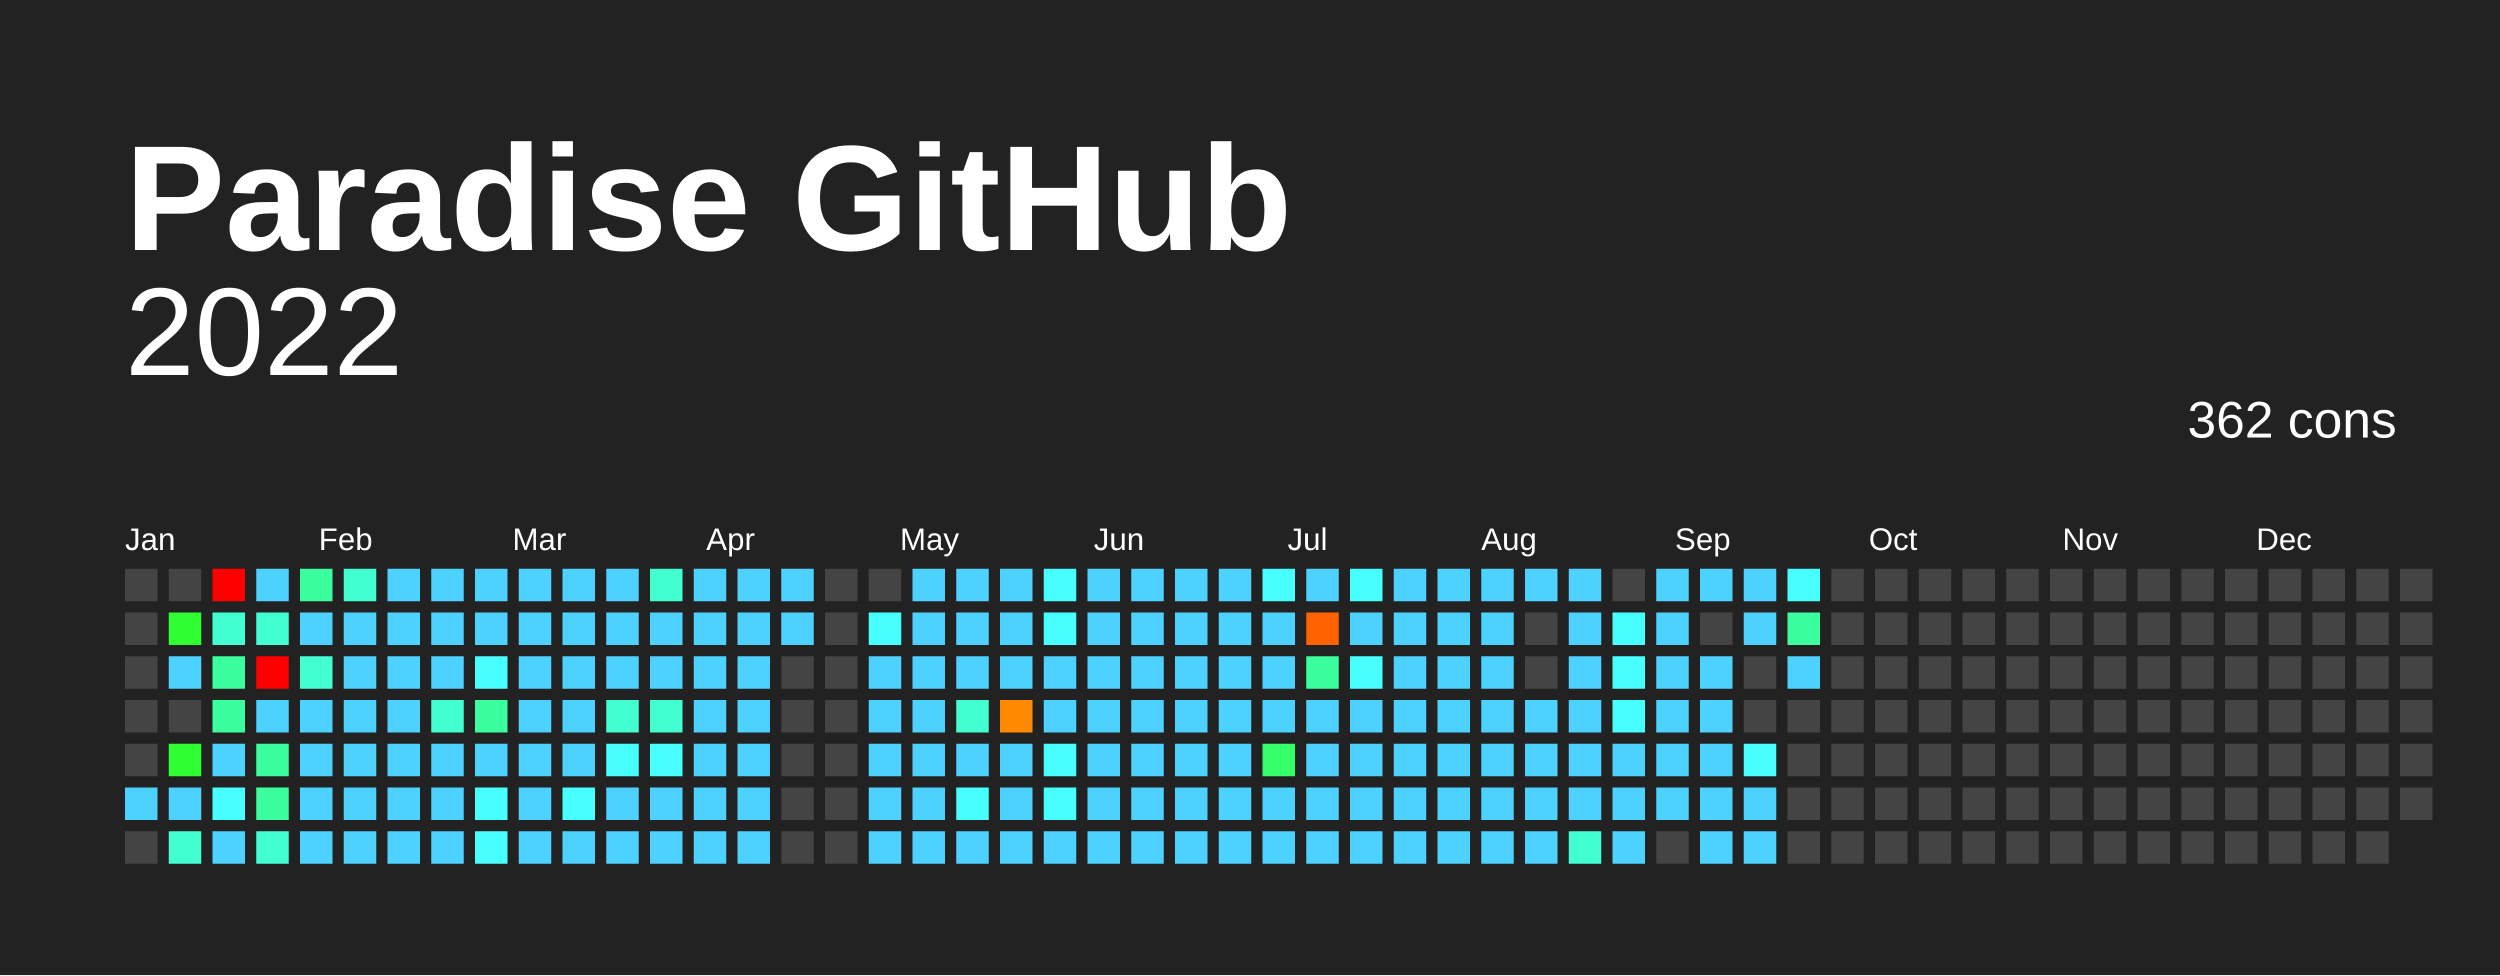
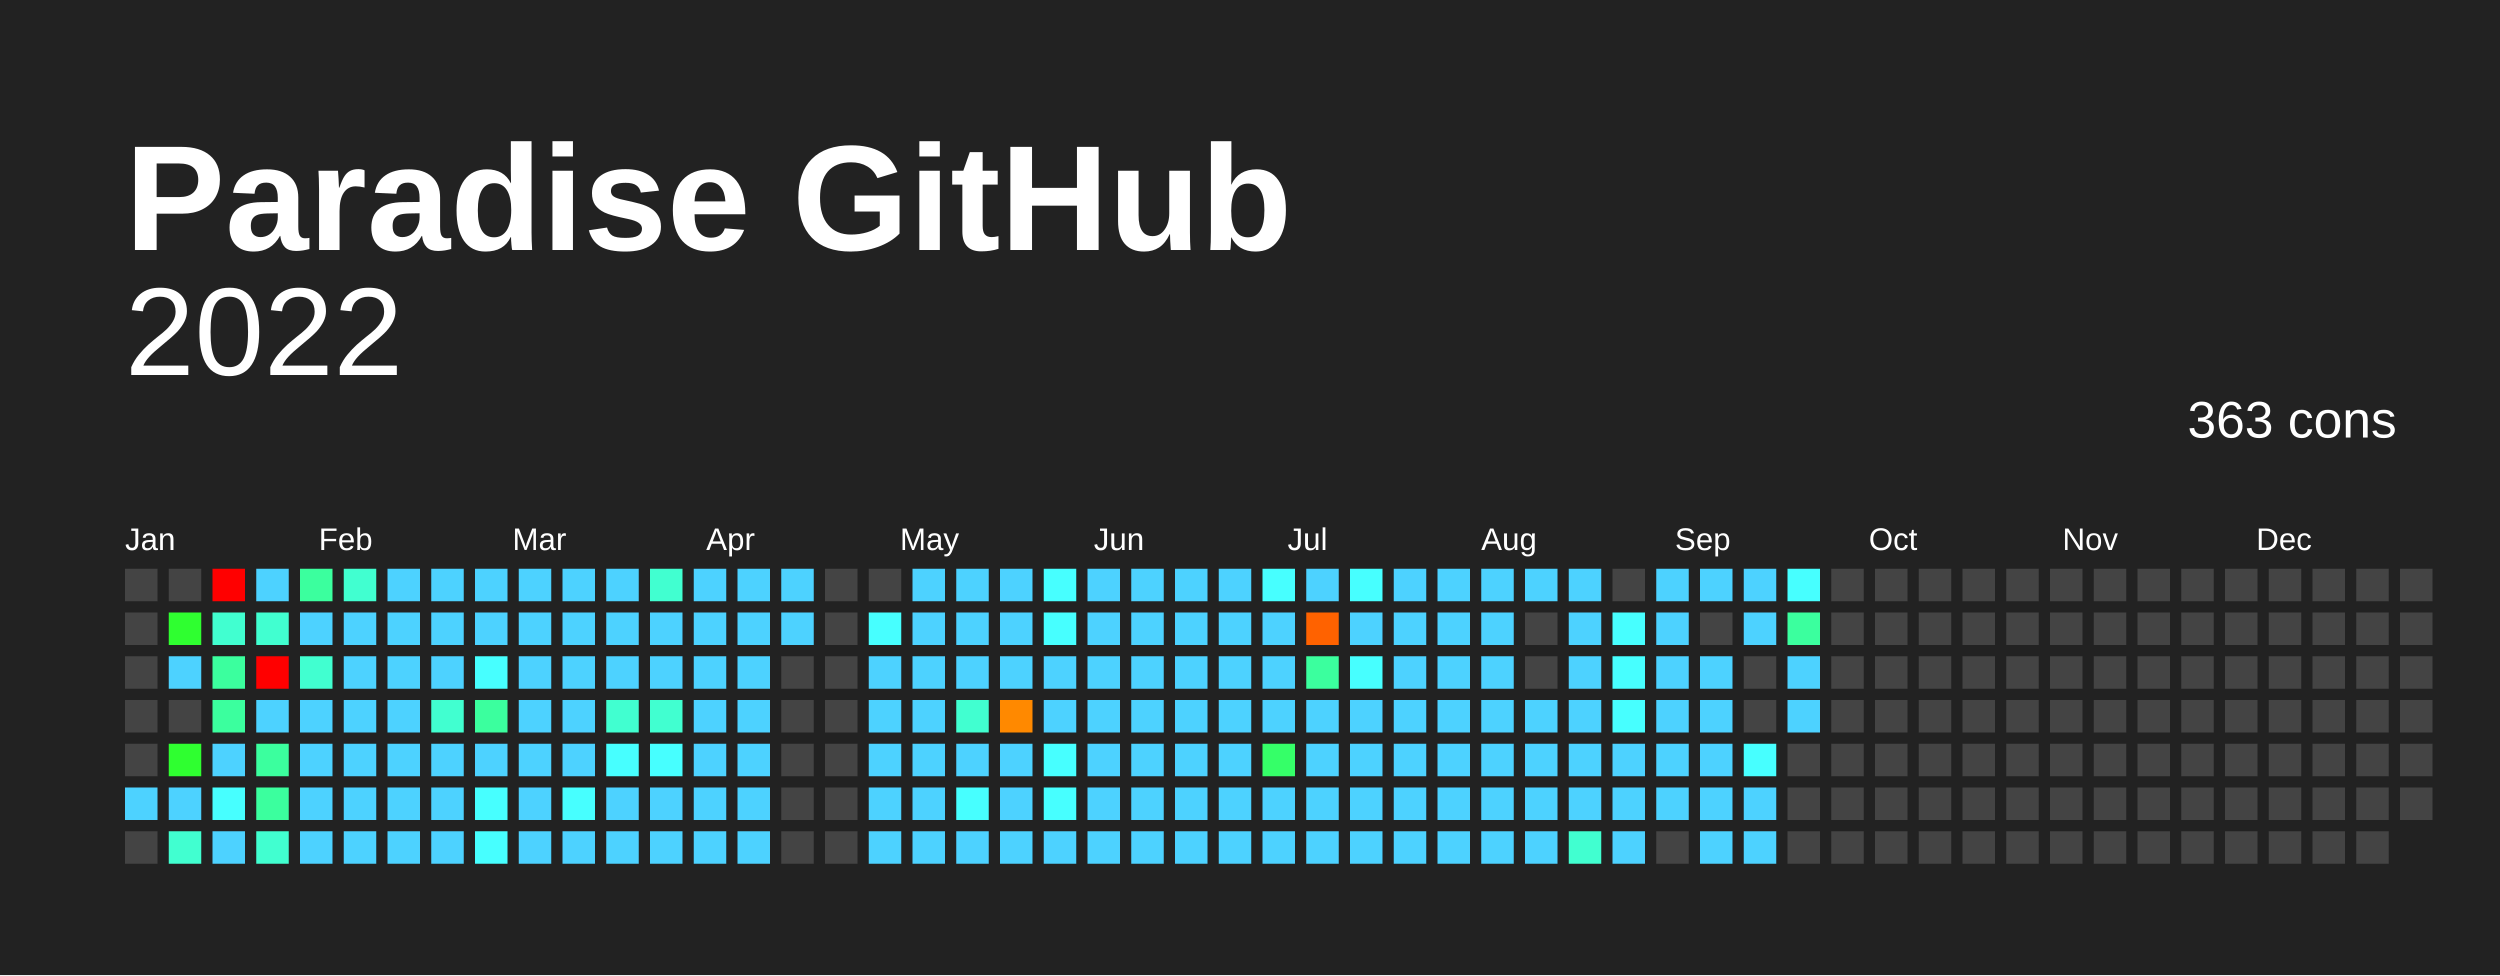
<svg xmlns="http://www.w3.org/2000/svg" baseProfile="full" height="78mm" version="1.1" viewBox="0,0,200,78" width="200mm">
  <defs />
  <rect fill="#222222" height="78" width="200" x="0" y="0" />
  <text fill="#FFFFFF" style="font-size:12px; font-family:Arial; font-weight:bold;" x="10" y="20">Paradise GitHub</text>
  <text alignment-baseline="hanging" fill="#FFFFFF" style="font-size:10.0px; font-family:Arial;" x="10" y="30">2022</text>
-   <text alignment-baseline="hanging" fill="#FFFFFF" style="font-size:4.125px; font-family:Arial;" x="175" y="35">362 cons</text>
+   <text alignment-baseline="hanging" fill="#FFFFFF" style="font-size:4.125px; font-family:Arial;" x="175" y="35">363 cons</text>
  <text fill="#FFFFFF" style="font-size:2.5px; font-family:Arial" x="10.0" y="44">Jan</text>
  <text fill="#FFFFFF" style="font-size:2.5px; font-family:Arial" x="25.5" y="44">Feb</text>
  <text fill="#FFFFFF" style="font-size:2.5px; font-family:Arial" x="41.0" y="44">Mar</text>
  <text fill="#FFFFFF" style="font-size:2.5px; font-family:Arial" x="56.5" y="44">Apr</text>
  <text fill="#FFFFFF" style="font-size:2.5px; font-family:Arial" x="72.0" y="44">May</text>
  <text fill="#FFFFFF" style="font-size:2.5px; font-family:Arial" x="87.5" y="44">Jun</text>
  <text fill="#FFFFFF" style="font-size:2.5px; font-family:Arial" x="103.0" y="44">Jul</text>
  <text fill="#FFFFFF" style="font-size:2.5px; font-family:Arial" x="118.5" y="44">Aug</text>
  <text fill="#FFFFFF" style="font-size:2.5px; font-family:Arial" x="134.0" y="44">Sep</text>
  <text fill="#FFFFFF" style="font-size:2.5px; font-family:Arial" x="149.5" y="44">Oct</text>
  <text fill="#FFFFFF" style="font-size:2.5px; font-family:Arial" x="165.0" y="44">Nov</text>
  <text fill="#FFFFFF" style="font-size:2.5px; font-family:Arial" x="180.5" y="44">Dec</text>
  <rect fill="#444444" height="2.6" width="2.6" x="10.0" y="45.5" />
  <rect fill="#444444" height="2.6" width="2.6" x="10.0" y="49.0" />
  <rect fill="#444444" height="2.6" width="2.6" x="10.0" y="52.5" />
  <rect fill="#444444" height="2.6" width="2.6" x="10.0" y="56.0" />
  <rect fill="#444444" height="2.6" width="2.6" x="10.0" y="59.5" />
  <rect fill="#4dd2ff" height="2.6" width="2.6" x="10.0" y="63.0" />
  <rect fill="#444444" height="2.6" width="2.6" x="10.0" y="66.5" />
  <rect fill="#444444" height="2.6" width="2.6" x="13.5" y="45.5" />
  <rect fill="#2fff30" height="2.6" width="2.6" x="13.5" y="49.0" />
  <rect fill="#4dd2ff" height="2.6" width="2.6" x="13.5" y="52.5" />
  <rect fill="#444444" height="2.6" width="2.6" x="13.5" y="56.0" />
  <rect fill="#2fff30" height="2.6" width="2.6" x="13.5" y="59.5" />
  <rect fill="#4dd2ff" height="2.6" width="2.6" x="13.5" y="63.0" />
  <rect fill="#41ffd0" height="2.6" width="2.6" x="13.5" y="66.5" />
  <rect fill="red" height="2.6" width="2.6" x="17.0" y="45.5" />
  <rect fill="#41ffd0" height="2.6" width="2.6" x="17.0" y="49.0" />
  <rect fill="#3bff9e" height="2.6" width="2.6" x="17.0" y="52.5" />
  <rect fill="#3bff9e" height="2.6" width="2.6" x="17.0" y="56.0" />
  <rect fill="#4dd2ff" height="2.6" width="2.6" x="17.0" y="59.5" />
  <rect fill="#47ffff" height="2.6" width="2.6" x="17.0" y="63.0" />
  <rect fill="#4dd2ff" height="2.6" width="2.6" x="17.0" y="66.5" />
  <rect fill="#4dd2ff" height="2.6" width="2.6" x="20.5" y="45.5" />
  <rect fill="#41ffd0" height="2.6" width="2.6" x="20.5" y="49.0" />
  <rect fill="red" height="2.6" width="2.6" x="20.5" y="52.5" />
  <rect fill="#4dd2ff" height="2.6" width="2.6" x="20.5" y="56.0" />
  <rect fill="#3bff9e" height="2.6" width="2.6" x="20.5" y="59.5" />
  <rect fill="#3bff9e" height="2.6" width="2.6" x="20.5" y="63.0" />
  <rect fill="#41ffd0" height="2.6" width="2.6" x="20.5" y="66.5" />
  <rect fill="#3bff9e" height="2.6" width="2.6" x="24.0" y="45.5" />
  <rect fill="#4dd2ff" height="2.6" width="2.6" x="24.0" y="49.0" />
  <rect fill="#41ffd0" height="2.6" width="2.6" x="24.0" y="52.5" />
  <rect fill="#4dd2ff" height="2.6" width="2.6" x="24.0" y="56.0" />
  <rect fill="#4dd2ff" height="2.6" width="2.6" x="24.0" y="59.5" />
  <rect fill="#4dd2ff" height="2.6" width="2.6" x="24.0" y="63.0" />
  <rect fill="#4dd2ff" height="2.6" width="2.6" x="24.0" y="66.5" />
  <rect fill="#41ffd0" height="2.6" width="2.6" x="27.5" y="45.5" />
  <rect fill="#4dd2ff" height="2.6" width="2.6" x="27.5" y="49.0" />
  <rect fill="#4dd2ff" height="2.6" width="2.6" x="27.5" y="52.5" />
  <rect fill="#4dd2ff" height="2.6" width="2.6" x="27.5" y="56.0" />
  <rect fill="#4dd2ff" height="2.6" width="2.6" x="27.5" y="59.5" />
  <rect fill="#4dd2ff" height="2.6" width="2.6" x="27.5" y="63.0" />
  <rect fill="#4dd2ff" height="2.6" width="2.6" x="27.5" y="66.5" />
  <rect fill="#4dd2ff" height="2.6" width="2.6" x="31.0" y="45.5" />
  <rect fill="#4dd2ff" height="2.6" width="2.6" x="31.0" y="49.0" />
  <rect fill="#4dd2ff" height="2.6" width="2.6" x="31.0" y="52.5" />
  <rect fill="#4dd2ff" height="2.6" width="2.6" x="31.0" y="56.0" />
  <rect fill="#4dd2ff" height="2.6" width="2.6" x="31.0" y="59.5" />
  <rect fill="#4dd2ff" height="2.6" width="2.6" x="31.0" y="63.0" />
  <rect fill="#4dd2ff" height="2.6" width="2.6" x="31.0" y="66.5" />
  <rect fill="#4dd2ff" height="2.6" width="2.6" x="34.5" y="45.5" />
  <rect fill="#4dd2ff" height="2.6" width="2.6" x="34.5" y="49.0" />
  <rect fill="#4dd2ff" height="2.6" width="2.6" x="34.5" y="52.5" />
  <rect fill="#41ffd0" height="2.6" width="2.6" x="34.5" y="56.0" />
  <rect fill="#4dd2ff" height="2.6" width="2.6" x="34.5" y="59.5" />
  <rect fill="#4dd2ff" height="2.6" width="2.6" x="34.5" y="63.0" />
  <rect fill="#4dd2ff" height="2.6" width="2.6" x="34.5" y="66.5" />
  <rect fill="#4dd2ff" height="2.6" width="2.6" x="38.0" y="45.5" />
  <rect fill="#4dd2ff" height="2.6" width="2.6" x="38.0" y="49.0" />
  <rect fill="#47ffff" height="2.6" width="2.6" x="38.0" y="52.5" />
  <rect fill="#3bff9e" height="2.6" width="2.6" x="38.0" y="56.0" />
  <rect fill="#4dd2ff" height="2.6" width="2.6" x="38.0" y="59.5" />
  <rect fill="#47ffff" height="2.6" width="2.6" x="38.0" y="63.0" />
  <rect fill="#47ffff" height="2.6" width="2.6" x="38.0" y="66.5" />
  <rect fill="#4dd2ff" height="2.6" width="2.6" x="41.5" y="45.5" />
  <rect fill="#4dd2ff" height="2.6" width="2.6" x="41.5" y="49.0" />
  <rect fill="#4dd2ff" height="2.6" width="2.6" x="41.5" y="52.5" />
  <rect fill="#4dd2ff" height="2.6" width="2.6" x="41.5" y="56.0" />
  <rect fill="#4dd2ff" height="2.6" width="2.6" x="41.5" y="59.5" />
  <rect fill="#4dd2ff" height="2.6" width="2.6" x="41.5" y="63.0" />
  <rect fill="#4dd2ff" height="2.6" width="2.6" x="41.5" y="66.5" />
  <rect fill="#4dd2ff" height="2.6" width="2.6" x="45.0" y="45.5" />
  <rect fill="#4dd2ff" height="2.6" width="2.6" x="45.0" y="49.0" />
  <rect fill="#4dd2ff" height="2.6" width="2.6" x="45.0" y="52.5" />
  <rect fill="#4dd2ff" height="2.6" width="2.6" x="45.0" y="56.0" />
  <rect fill="#4dd2ff" height="2.6" width="2.6" x="45.0" y="59.5" />
  <rect fill="#47ffff" height="2.6" width="2.6" x="45.0" y="63.0" />
  <rect fill="#4dd2ff" height="2.6" width="2.6" x="45.0" y="66.5" />
  <rect fill="#4dd2ff" height="2.6" width="2.6" x="48.5" y="45.5" />
  <rect fill="#4dd2ff" height="2.6" width="2.6" x="48.5" y="49.0" />
  <rect fill="#4dd2ff" height="2.6" width="2.6" x="48.5" y="52.5" />
  <rect fill="#41ffd0" height="2.6" width="2.6" x="48.5" y="56.0" />
  <rect fill="#47ffff" height="2.6" width="2.6" x="48.5" y="59.5" />
  <rect fill="#4dd2ff" height="2.6" width="2.6" x="48.5" y="63.0" />
  <rect fill="#4dd2ff" height="2.6" width="2.6" x="48.5" y="66.5" />
  <rect fill="#41ffd0" height="2.6" width="2.6" x="52.0" y="45.5" />
  <rect fill="#4dd2ff" height="2.6" width="2.6" x="52.0" y="49.0" />
  <rect fill="#4dd2ff" height="2.6" width="2.6" x="52.0" y="52.5" />
  <rect fill="#41ffd0" height="2.6" width="2.6" x="52.0" y="56.0" />
  <rect fill="#47ffff" height="2.6" width="2.6" x="52.0" y="59.5" />
  <rect fill="#4dd2ff" height="2.6" width="2.6" x="52.0" y="63.0" />
  <rect fill="#4dd2ff" height="2.6" width="2.6" x="52.0" y="66.5" />
  <rect fill="#4dd2ff" height="2.6" width="2.6" x="55.5" y="45.5" />
  <rect fill="#4dd2ff" height="2.6" width="2.6" x="55.5" y="49.0" />
  <rect fill="#4dd2ff" height="2.6" width="2.6" x="55.5" y="52.5" />
  <rect fill="#4dd2ff" height="2.6" width="2.6" x="55.5" y="56.0" />
  <rect fill="#4dd2ff" height="2.6" width="2.6" x="55.5" y="59.5" />
  <rect fill="#4dd2ff" height="2.6" width="2.6" x="55.5" y="63.0" />
  <rect fill="#4dd2ff" height="2.6" width="2.6" x="55.5" y="66.5" />
  <rect fill="#4dd2ff" height="2.6" width="2.6" x="59.0" y="45.5" />
  <rect fill="#4dd2ff" height="2.6" width="2.6" x="59.0" y="49.0" />
  <rect fill="#4dd2ff" height="2.6" width="2.6" x="59.0" y="52.5" />
  <rect fill="#4dd2ff" height="2.6" width="2.6" x="59.0" y="56.0" />
  <rect fill="#4dd2ff" height="2.6" width="2.6" x="59.0" y="59.5" />
  <rect fill="#4dd2ff" height="2.6" width="2.6" x="59.0" y="63.0" />
  <rect fill="#4dd2ff" height="2.6" width="2.6" x="59.0" y="66.5" />
  <rect fill="#4dd2ff" height="2.6" width="2.6" x="62.5" y="45.5" />
  <rect fill="#4dd2ff" height="2.6" width="2.6" x="62.5" y="49.0" />
  <rect fill="#444444" height="2.6" width="2.6" x="62.5" y="52.5" />
  <rect fill="#444444" height="2.6" width="2.6" x="62.5" y="56.0" />
  <rect fill="#444444" height="2.6" width="2.6" x="62.5" y="59.5" />
  <rect fill="#444444" height="2.6" width="2.6" x="62.5" y="63.0" />
  <rect fill="#444444" height="2.6" width="2.6" x="62.5" y="66.5" />
  <rect fill="#444444" height="2.6" width="2.6" x="66.0" y="45.5" />
  <rect fill="#444444" height="2.6" width="2.6" x="66.0" y="49.0" />
  <rect fill="#444444" height="2.6" width="2.6" x="66.0" y="52.5" />
  <rect fill="#444444" height="2.6" width="2.6" x="66.0" y="56.0" />
  <rect fill="#444444" height="2.6" width="2.6" x="66.0" y="59.5" />
  <rect fill="#444444" height="2.6" width="2.6" x="66.0" y="63.0" />
  <rect fill="#444444" height="2.6" width="2.6" x="66.0" y="66.5" />
  <rect fill="#444444" height="2.6" width="2.6" x="69.5" y="45.5" />
  <rect fill="#47ffff" height="2.6" width="2.6" x="69.5" y="49.0" />
  <rect fill="#4dd2ff" height="2.6" width="2.6" x="69.5" y="52.5" />
  <rect fill="#4dd2ff" height="2.6" width="2.6" x="69.5" y="56.0" />
  <rect fill="#4dd2ff" height="2.6" width="2.6" x="69.5" y="59.5" />
  <rect fill="#4dd2ff" height="2.6" width="2.6" x="69.5" y="63.0" />
  <rect fill="#4dd2ff" height="2.6" width="2.6" x="69.5" y="66.5" />
  <rect fill="#4dd2ff" height="2.6" width="2.6" x="73.0" y="45.5" />
  <rect fill="#4dd2ff" height="2.6" width="2.6" x="73.0" y="49.0" />
  <rect fill="#4dd2ff" height="2.6" width="2.6" x="73.0" y="52.5" />
  <rect fill="#4dd2ff" height="2.6" width="2.6" x="73.0" y="56.0" />
  <rect fill="#4dd2ff" height="2.6" width="2.6" x="73.0" y="59.5" />
  <rect fill="#4dd2ff" height="2.6" width="2.6" x="73.0" y="63.0" />
  <rect fill="#4dd2ff" height="2.6" width="2.6" x="73.0" y="66.5" />
  <rect fill="#4dd2ff" height="2.6" width="2.6" x="76.5" y="45.5" />
  <rect fill="#4dd2ff" height="2.6" width="2.6" x="76.5" y="49.0" />
  <rect fill="#4dd2ff" height="2.6" width="2.6" x="76.5" y="52.5" />
  <rect fill="#41ffd0" height="2.6" width="2.6" x="76.5" y="56.0" />
  <rect fill="#4dd2ff" height="2.6" width="2.6" x="76.5" y="59.5" />
  <rect fill="#47ffff" height="2.6" width="2.6" x="76.5" y="63.0" />
  <rect fill="#4dd2ff" height="2.6" width="2.6" x="76.5" y="66.5" />
  <rect fill="#4dd2ff" height="2.6" width="2.6" x="80.0" y="45.5" />
  <rect fill="#4dd2ff" height="2.6" width="2.6" x="80.0" y="49.0" />
  <rect fill="#4dd2ff" height="2.6" width="2.6" x="80.0" y="52.5" />
  <rect fill="#ff8900" height="2.6" width="2.6" x="80.0" y="56.0" />
  <rect fill="#4dd2ff" height="2.6" width="2.6" x="80.0" y="59.5" />
  <rect fill="#4dd2ff" height="2.6" width="2.6" x="80.0" y="63.0" />
  <rect fill="#4dd2ff" height="2.6" width="2.6" x="80.0" y="66.5" />
  <rect fill="#47ffff" height="2.6" width="2.6" x="83.5" y="45.5" />
  <rect fill="#47ffff" height="2.6" width="2.6" x="83.5" y="49.0" />
  <rect fill="#4dd2ff" height="2.6" width="2.6" x="83.5" y="52.5" />
  <rect fill="#4dd2ff" height="2.6" width="2.6" x="83.5" y="56.0" />
  <rect fill="#47ffff" height="2.6" width="2.6" x="83.5" y="59.5" />
  <rect fill="#47ffff" height="2.6" width="2.6" x="83.5" y="63.0" />
  <rect fill="#4dd2ff" height="2.6" width="2.6" x="83.5" y="66.5" />
  <rect fill="#4dd2ff" height="2.6" width="2.6" x="87.0" y="45.5" />
  <rect fill="#4dd2ff" height="2.6" width="2.6" x="87.0" y="49.0" />
  <rect fill="#4dd2ff" height="2.6" width="2.6" x="87.0" y="52.5" />
  <rect fill="#4dd2ff" height="2.6" width="2.6" x="87.0" y="56.0" />
  <rect fill="#4dd2ff" height="2.6" width="2.6" x="87.0" y="59.5" />
  <rect fill="#4dd2ff" height="2.6" width="2.6" x="87.0" y="63.0" />
  <rect fill="#4dd2ff" height="2.6" width="2.6" x="87.0" y="66.5" />
  <rect fill="#4dd2ff" height="2.6" width="2.6" x="90.5" y="45.5" />
  <rect fill="#4dd2ff" height="2.6" width="2.6" x="90.5" y="49.0" />
  <rect fill="#4dd2ff" height="2.6" width="2.6" x="90.5" y="52.5" />
  <rect fill="#4dd2ff" height="2.6" width="2.6" x="90.5" y="56.0" />
  <rect fill="#4dd2ff" height="2.6" width="2.6" x="90.5" y="59.5" />
  <rect fill="#4dd2ff" height="2.6" width="2.6" x="90.5" y="63.0" />
  <rect fill="#4dd2ff" height="2.6" width="2.6" x="90.5" y="66.5" />
  <rect fill="#4dd2ff" height="2.6" width="2.6" x="94.0" y="45.5" />
  <rect fill="#4dd2ff" height="2.6" width="2.6" x="94.0" y="49.0" />
  <rect fill="#4dd2ff" height="2.6" width="2.6" x="94.0" y="52.5" />
  <rect fill="#4dd2ff" height="2.6" width="2.6" x="94.0" y="56.0" />
  <rect fill="#4dd2ff" height="2.6" width="2.6" x="94.0" y="59.5" />
  <rect fill="#4dd2ff" height="2.6" width="2.6" x="94.0" y="63.0" />
  <rect fill="#4dd2ff" height="2.6" width="2.6" x="94.0" y="66.5" />
  <rect fill="#4dd2ff" height="2.6" width="2.6" x="97.5" y="45.5" />
  <rect fill="#4dd2ff" height="2.6" width="2.6" x="97.5" y="49.0" />
  <rect fill="#4dd2ff" height="2.6" width="2.6" x="97.5" y="52.5" />
  <rect fill="#4dd2ff" height="2.6" width="2.6" x="97.5" y="56.0" />
  <rect fill="#4dd2ff" height="2.6" width="2.6" x="97.5" y="59.5" />
  <rect fill="#4dd2ff" height="2.6" width="2.6" x="97.5" y="63.0" />
  <rect fill="#4dd2ff" height="2.6" width="2.6" x="97.5" y="66.5" />
  <rect fill="#47ffff" height="2.6" width="2.6" x="101.0" y="45.5" />
  <rect fill="#4dd2ff" height="2.6" width="2.6" x="101.0" y="49.0" />
  <rect fill="#4dd2ff" height="2.6" width="2.6" x="101.0" y="52.5" />
  <rect fill="#4dd2ff" height="2.6" width="2.6" x="101.0" y="56.0" />
  <rect fill="#35ff68" height="2.6" width="2.6" x="101.0" y="59.5" />
  <rect fill="#4dd2ff" height="2.6" width="2.6" x="101.0" y="63.0" />
  <rect fill="#4dd2ff" height="2.6" width="2.6" x="101.0" y="66.5" />
  <rect fill="#4dd2ff" height="2.6" width="2.6" x="104.5" y="45.5" />
  <rect fill="#ff6200" height="2.6" width="2.6" x="104.5" y="49.0" />
  <rect fill="#3bff9e" height="2.6" width="2.6" x="104.5" y="52.5" />
  <rect fill="#4dd2ff" height="2.6" width="2.6" x="104.5" y="56.0" />
  <rect fill="#4dd2ff" height="2.6" width="2.6" x="104.5" y="59.5" />
  <rect fill="#4dd2ff" height="2.6" width="2.6" x="104.5" y="63.0" />
  <rect fill="#4dd2ff" height="2.6" width="2.6" x="104.5" y="66.5" />
  <rect fill="#47ffff" height="2.6" width="2.6" x="108.0" y="45.5" />
  <rect fill="#4dd2ff" height="2.6" width="2.6" x="108.0" y="49.0" />
  <rect fill="#47ffff" height="2.6" width="2.6" x="108.0" y="52.5" />
  <rect fill="#4dd2ff" height="2.6" width="2.6" x="108.0" y="56.0" />
  <rect fill="#4dd2ff" height="2.6" width="2.6" x="108.0" y="59.5" />
  <rect fill="#4dd2ff" height="2.6" width="2.6" x="108.0" y="63.0" />
  <rect fill="#4dd2ff" height="2.6" width="2.6" x="108.0" y="66.5" />
  <rect fill="#4dd2ff" height="2.6" width="2.6" x="111.5" y="45.5" />
  <rect fill="#4dd2ff" height="2.6" width="2.6" x="111.5" y="49.0" />
  <rect fill="#4dd2ff" height="2.6" width="2.6" x="111.5" y="52.5" />
  <rect fill="#4dd2ff" height="2.6" width="2.6" x="111.5" y="56.0" />
  <rect fill="#4dd2ff" height="2.6" width="2.6" x="111.5" y="59.5" />
  <rect fill="#4dd2ff" height="2.6" width="2.6" x="111.5" y="63.0" />
  <rect fill="#4dd2ff" height="2.6" width="2.6" x="111.5" y="66.5" />
  <rect fill="#4dd2ff" height="2.6" width="2.6" x="115.0" y="45.5" />
  <rect fill="#4dd2ff" height="2.6" width="2.6" x="115.0" y="49.0" />
  <rect fill="#4dd2ff" height="2.6" width="2.6" x="115.0" y="52.5" />
  <rect fill="#4dd2ff" height="2.6" width="2.6" x="115.0" y="56.0" />
  <rect fill="#4dd2ff" height="2.6" width="2.6" x="115.0" y="59.5" />
  <rect fill="#4dd2ff" height="2.6" width="2.6" x="115.0" y="63.0" />
  <rect fill="#4dd2ff" height="2.6" width="2.6" x="115.0" y="66.5" />
  <rect fill="#4dd2ff" height="2.6" width="2.6" x="118.5" y="45.5" />
  <rect fill="#4dd2ff" height="2.6" width="2.6" x="118.5" y="49.0" />
  <rect fill="#4dd2ff" height="2.6" width="2.6" x="118.5" y="52.5" />
  <rect fill="#4dd2ff" height="2.6" width="2.6" x="118.5" y="56.0" />
  <rect fill="#4dd2ff" height="2.6" width="2.6" x="118.5" y="59.5" />
  <rect fill="#4dd2ff" height="2.6" width="2.6" x="118.5" y="63.0" />
  <rect fill="#4dd2ff" height="2.6" width="2.6" x="118.5" y="66.5" />
  <rect fill="#4dd2ff" height="2.6" width="2.6" x="122.0" y="45.5" />
  <rect fill="#444444" height="2.6" width="2.6" x="122.0" y="49.0" />
  <rect fill="#444444" height="2.6" width="2.6" x="122.0" y="52.5" />
  <rect fill="#4dd2ff" height="2.6" width="2.6" x="122.0" y="56.0" />
  <rect fill="#4dd2ff" height="2.6" width="2.6" x="122.0" y="59.5" />
  <rect fill="#4dd2ff" height="2.6" width="2.6" x="122.0" y="63.0" />
  <rect fill="#4dd2ff" height="2.6" width="2.6" x="122.0" y="66.5" />
  <rect fill="#4dd2ff" height="2.6" width="2.6" x="125.5" y="45.5" />
  <rect fill="#4dd2ff" height="2.6" width="2.6" x="125.5" y="49.0" />
  <rect fill="#4dd2ff" height="2.6" width="2.6" x="125.5" y="52.5" />
  <rect fill="#4dd2ff" height="2.6" width="2.6" x="125.5" y="56.0" />
  <rect fill="#4dd2ff" height="2.6" width="2.6" x="125.5" y="59.5" />
  <rect fill="#4dd2ff" height="2.6" width="2.6" x="125.5" y="63.0" />
  <rect fill="#41ffd0" height="2.6" width="2.6" x="125.5" y="66.5" />
  <rect fill="#444444" height="2.6" width="2.6" x="129.0" y="45.5" />
  <rect fill="#47ffff" height="2.6" width="2.6" x="129.0" y="49.0" />
  <rect fill="#47ffff" height="2.6" width="2.6" x="129.0" y="52.5" />
  <rect fill="#47ffff" height="2.6" width="2.6" x="129.0" y="56.0" />
  <rect fill="#4dd2ff" height="2.6" width="2.6" x="129.0" y="59.5" />
  <rect fill="#4dd2ff" height="2.6" width="2.6" x="129.0" y="63.0" />
  <rect fill="#4dd2ff" height="2.6" width="2.6" x="129.0" y="66.5" />
  <rect fill="#4dd2ff" height="2.6" width="2.6" x="132.5" y="45.5" />
  <rect fill="#4dd2ff" height="2.6" width="2.6" x="132.5" y="49.0" />
  <rect fill="#4dd2ff" height="2.6" width="2.6" x="132.5" y="52.5" />
  <rect fill="#4dd2ff" height="2.6" width="2.6" x="132.5" y="56.0" />
  <rect fill="#4dd2ff" height="2.6" width="2.6" x="132.5" y="59.5" />
  <rect fill="#4dd2ff" height="2.6" width="2.6" x="132.5" y="63.0" />
  <rect fill="#444444" height="2.6" width="2.6" x="132.5" y="66.5" />
  <rect fill="#4dd2ff" height="2.6" width="2.6" x="136.0" y="45.5" />
  <rect fill="#444444" height="2.6" width="2.6" x="136.0" y="49.0" />
  <rect fill="#4dd2ff" height="2.6" width="2.6" x="136.0" y="52.5" />
  <rect fill="#4dd2ff" height="2.6" width="2.6" x="136.0" y="56.0" />
  <rect fill="#4dd2ff" height="2.6" width="2.6" x="136.0" y="59.5" />
  <rect fill="#4dd2ff" height="2.6" width="2.6" x="136.0" y="63.0" />
  <rect fill="#4dd2ff" height="2.6" width="2.6" x="136.0" y="66.5" />
  <rect fill="#4dd2ff" height="2.6" width="2.6" x="139.5" y="45.5" />
  <rect fill="#4dd2ff" height="2.6" width="2.6" x="139.5" y="49.0" />
  <rect fill="#444444" height="2.6" width="2.6" x="139.5" y="52.5" />
  <rect fill="#444444" height="2.6" width="2.6" x="139.5" y="56.0" />
  <rect fill="#47ffff" height="2.6" width="2.6" x="139.5" y="59.5" />
  <rect fill="#4dd2ff" height="2.6" width="2.6" x="139.5" y="63.0" />
  <rect fill="#4dd2ff" height="2.6" width="2.6" x="139.5" y="66.5" />
  <rect fill="#47ffff" height="2.6" width="2.6" x="143.0" y="45.5" />
  <rect fill="#3bff9e" height="2.6" width="2.6" x="143.0" y="49.0" />
  <rect fill="#4dd2ff" height="2.6" width="2.6" x="143.0" y="52.5" />
-   <rect fill="#444444" height="2.6" width="2.6" x="143.0" y="56.0" />
+   <rect fill="#4dd2ff" height="2.6" width="2.6" x="143.0" y="56.0" />
  <rect fill="#444444" height="2.6" width="2.6" x="143.0" y="59.5" />
  <rect fill="#444444" height="2.6" width="2.6" x="143.0" y="63.0" />
  <rect fill="#444444" height="2.6" width="2.6" x="143.0" y="66.5" />
  <rect fill="#444444" height="2.6" width="2.6" x="146.5" y="45.5" />
  <rect fill="#444444" height="2.6" width="2.6" x="146.5" y="49.0" />
  <rect fill="#444444" height="2.6" width="2.6" x="146.5" y="52.5" />
  <rect fill="#444444" height="2.6" width="2.6" x="146.5" y="56.0" />
  <rect fill="#444444" height="2.6" width="2.6" x="146.5" y="59.5" />
  <rect fill="#444444" height="2.6" width="2.6" x="146.5" y="63.0" />
  <rect fill="#444444" height="2.6" width="2.6" x="146.5" y="66.5" />
  <rect fill="#444444" height="2.6" width="2.6" x="150.0" y="45.5" />
  <rect fill="#444444" height="2.6" width="2.6" x="150.0" y="49.0" />
  <rect fill="#444444" height="2.6" width="2.6" x="150.0" y="52.5" />
  <rect fill="#444444" height="2.6" width="2.6" x="150.0" y="56.0" />
  <rect fill="#444444" height="2.6" width="2.6" x="150.0" y="59.5" />
  <rect fill="#444444" height="2.6" width="2.6" x="150.0" y="63.0" />
  <rect fill="#444444" height="2.6" width="2.6" x="150.0" y="66.5" />
  <rect fill="#444444" height="2.6" width="2.6" x="153.5" y="45.5" />
  <rect fill="#444444" height="2.6" width="2.6" x="153.5" y="49.0" />
  <rect fill="#444444" height="2.6" width="2.6" x="153.5" y="52.5" />
  <rect fill="#444444" height="2.6" width="2.6" x="153.5" y="56.0" />
  <rect fill="#444444" height="2.6" width="2.6" x="153.5" y="59.5" />
  <rect fill="#444444" height="2.6" width="2.6" x="153.5" y="63.0" />
  <rect fill="#444444" height="2.6" width="2.6" x="153.5" y="66.5" />
  <rect fill="#444444" height="2.6" width="2.6" x="157.0" y="45.5" />
  <rect fill="#444444" height="2.6" width="2.6" x="157.0" y="49.0" />
  <rect fill="#444444" height="2.6" width="2.6" x="157.0" y="52.5" />
  <rect fill="#444444" height="2.6" width="2.6" x="157.0" y="56.0" />
  <rect fill="#444444" height="2.6" width="2.6" x="157.0" y="59.5" />
  <rect fill="#444444" height="2.6" width="2.6" x="157.0" y="63.0" />
  <rect fill="#444444" height="2.6" width="2.6" x="157.0" y="66.5" />
  <rect fill="#444444" height="2.6" width="2.6" x="160.5" y="45.5" />
  <rect fill="#444444" height="2.6" width="2.6" x="160.5" y="49.0" />
  <rect fill="#444444" height="2.6" width="2.6" x="160.5" y="52.5" />
  <rect fill="#444444" height="2.6" width="2.6" x="160.5" y="56.0" />
  <rect fill="#444444" height="2.6" width="2.6" x="160.5" y="59.5" />
  <rect fill="#444444" height="2.6" width="2.6" x="160.5" y="63.0" />
  <rect fill="#444444" height="2.6" width="2.6" x="160.5" y="66.5" />
  <rect fill="#444444" height="2.6" width="2.6" x="164.0" y="45.5" />
  <rect fill="#444444" height="2.6" width="2.6" x="164.0" y="49.0" />
  <rect fill="#444444" height="2.6" width="2.6" x="164.0" y="52.5" />
  <rect fill="#444444" height="2.6" width="2.6" x="164.0" y="56.0" />
  <rect fill="#444444" height="2.6" width="2.6" x="164.0" y="59.5" />
  <rect fill="#444444" height="2.6" width="2.6" x="164.0" y="63.0" />
  <rect fill="#444444" height="2.6" width="2.6" x="164.0" y="66.5" />
  <rect fill="#444444" height="2.6" width="2.6" x="167.5" y="45.5" />
  <rect fill="#444444" height="2.6" width="2.6" x="167.5" y="49.0" />
  <rect fill="#444444" height="2.6" width="2.6" x="167.5" y="52.5" />
  <rect fill="#444444" height="2.6" width="2.6" x="167.5" y="56.0" />
  <rect fill="#444444" height="2.6" width="2.6" x="167.5" y="59.5" />
  <rect fill="#444444" height="2.6" width="2.6" x="167.5" y="63.0" />
  <rect fill="#444444" height="2.6" width="2.6" x="167.5" y="66.5" />
  <rect fill="#444444" height="2.6" width="2.6" x="171.0" y="45.5" />
  <rect fill="#444444" height="2.6" width="2.6" x="171.0" y="49.0" />
  <rect fill="#444444" height="2.6" width="2.6" x="171.0" y="52.5" />
  <rect fill="#444444" height="2.6" width="2.6" x="171.0" y="56.0" />
  <rect fill="#444444" height="2.6" width="2.6" x="171.0" y="59.5" />
  <rect fill="#444444" height="2.6" width="2.6" x="171.0" y="63.0" />
  <rect fill="#444444" height="2.6" width="2.6" x="171.0" y="66.5" />
  <rect fill="#444444" height="2.6" width="2.6" x="174.5" y="45.5" />
  <rect fill="#444444" height="2.6" width="2.6" x="174.5" y="49.0" />
  <rect fill="#444444" height="2.6" width="2.6" x="174.5" y="52.5" />
  <rect fill="#444444" height="2.6" width="2.6" x="174.5" y="56.0" />
  <rect fill="#444444" height="2.6" width="2.6" x="174.5" y="59.5" />
  <rect fill="#444444" height="2.6" width="2.6" x="174.5" y="63.0" />
  <rect fill="#444444" height="2.6" width="2.6" x="174.5" y="66.5" />
  <rect fill="#444444" height="2.6" width="2.6" x="178.0" y="45.5" />
  <rect fill="#444444" height="2.6" width="2.6" x="178.0" y="49.0" />
  <rect fill="#444444" height="2.6" width="2.6" x="178.0" y="52.5" />
  <rect fill="#444444" height="2.6" width="2.6" x="178.0" y="56.0" />
  <rect fill="#444444" height="2.6" width="2.6" x="178.0" y="59.5" />
  <rect fill="#444444" height="2.6" width="2.6" x="178.0" y="63.0" />
  <rect fill="#444444" height="2.6" width="2.6" x="178.0" y="66.5" />
  <rect fill="#444444" height="2.6" width="2.6" x="181.5" y="45.5" />
  <rect fill="#444444" height="2.6" width="2.6" x="181.5" y="49.0" />
  <rect fill="#444444" height="2.6" width="2.6" x="181.5" y="52.5" />
  <rect fill="#444444" height="2.6" width="2.6" x="181.5" y="56.0" />
  <rect fill="#444444" height="2.6" width="2.6" x="181.5" y="59.5" />
  <rect fill="#444444" height="2.6" width="2.6" x="181.5" y="63.0" />
  <rect fill="#444444" height="2.6" width="2.6" x="181.5" y="66.5" />
  <rect fill="#444444" height="2.6" width="2.6" x="185.0" y="45.5" />
  <rect fill="#444444" height="2.6" width="2.6" x="185.0" y="49.0" />
  <rect fill="#444444" height="2.6" width="2.6" x="185.0" y="52.5" />
  <rect fill="#444444" height="2.6" width="2.6" x="185.0" y="56.0" />
  <rect fill="#444444" height="2.6" width="2.6" x="185.0" y="59.5" />
  <rect fill="#444444" height="2.6" width="2.6" x="185.0" y="63.0" />
  <rect fill="#444444" height="2.6" width="2.6" x="185.0" y="66.5" />
  <rect fill="#444444" height="2.6" width="2.6" x="188.5" y="45.5" />
  <rect fill="#444444" height="2.6" width="2.6" x="188.5" y="49.0" />
  <rect fill="#444444" height="2.6" width="2.6" x="188.5" y="52.5" />
  <rect fill="#444444" height="2.6" width="2.6" x="188.5" y="56.0" />
  <rect fill="#444444" height="2.6" width="2.6" x="188.5" y="59.5" />
  <rect fill="#444444" height="2.6" width="2.6" x="188.5" y="63.0" />
  <rect fill="#444444" height="2.6" width="2.6" x="188.5" y="66.5" />
  <rect fill="#444444" height="2.6" width="2.6" x="192.0" y="45.5" />
  <rect fill="#444444" height="2.6" width="2.6" x="192.0" y="49.0" />
  <rect fill="#444444" height="2.6" width="2.6" x="192.0" y="52.5" />
  <rect fill="#444444" height="2.6" width="2.6" x="192.0" y="56.0" />
  <rect fill="#444444" height="2.6" width="2.6" x="192.0" y="59.5" />
  <rect fill="#444444" height="2.6" width="2.6" x="192.0" y="63.0" />
</svg>
